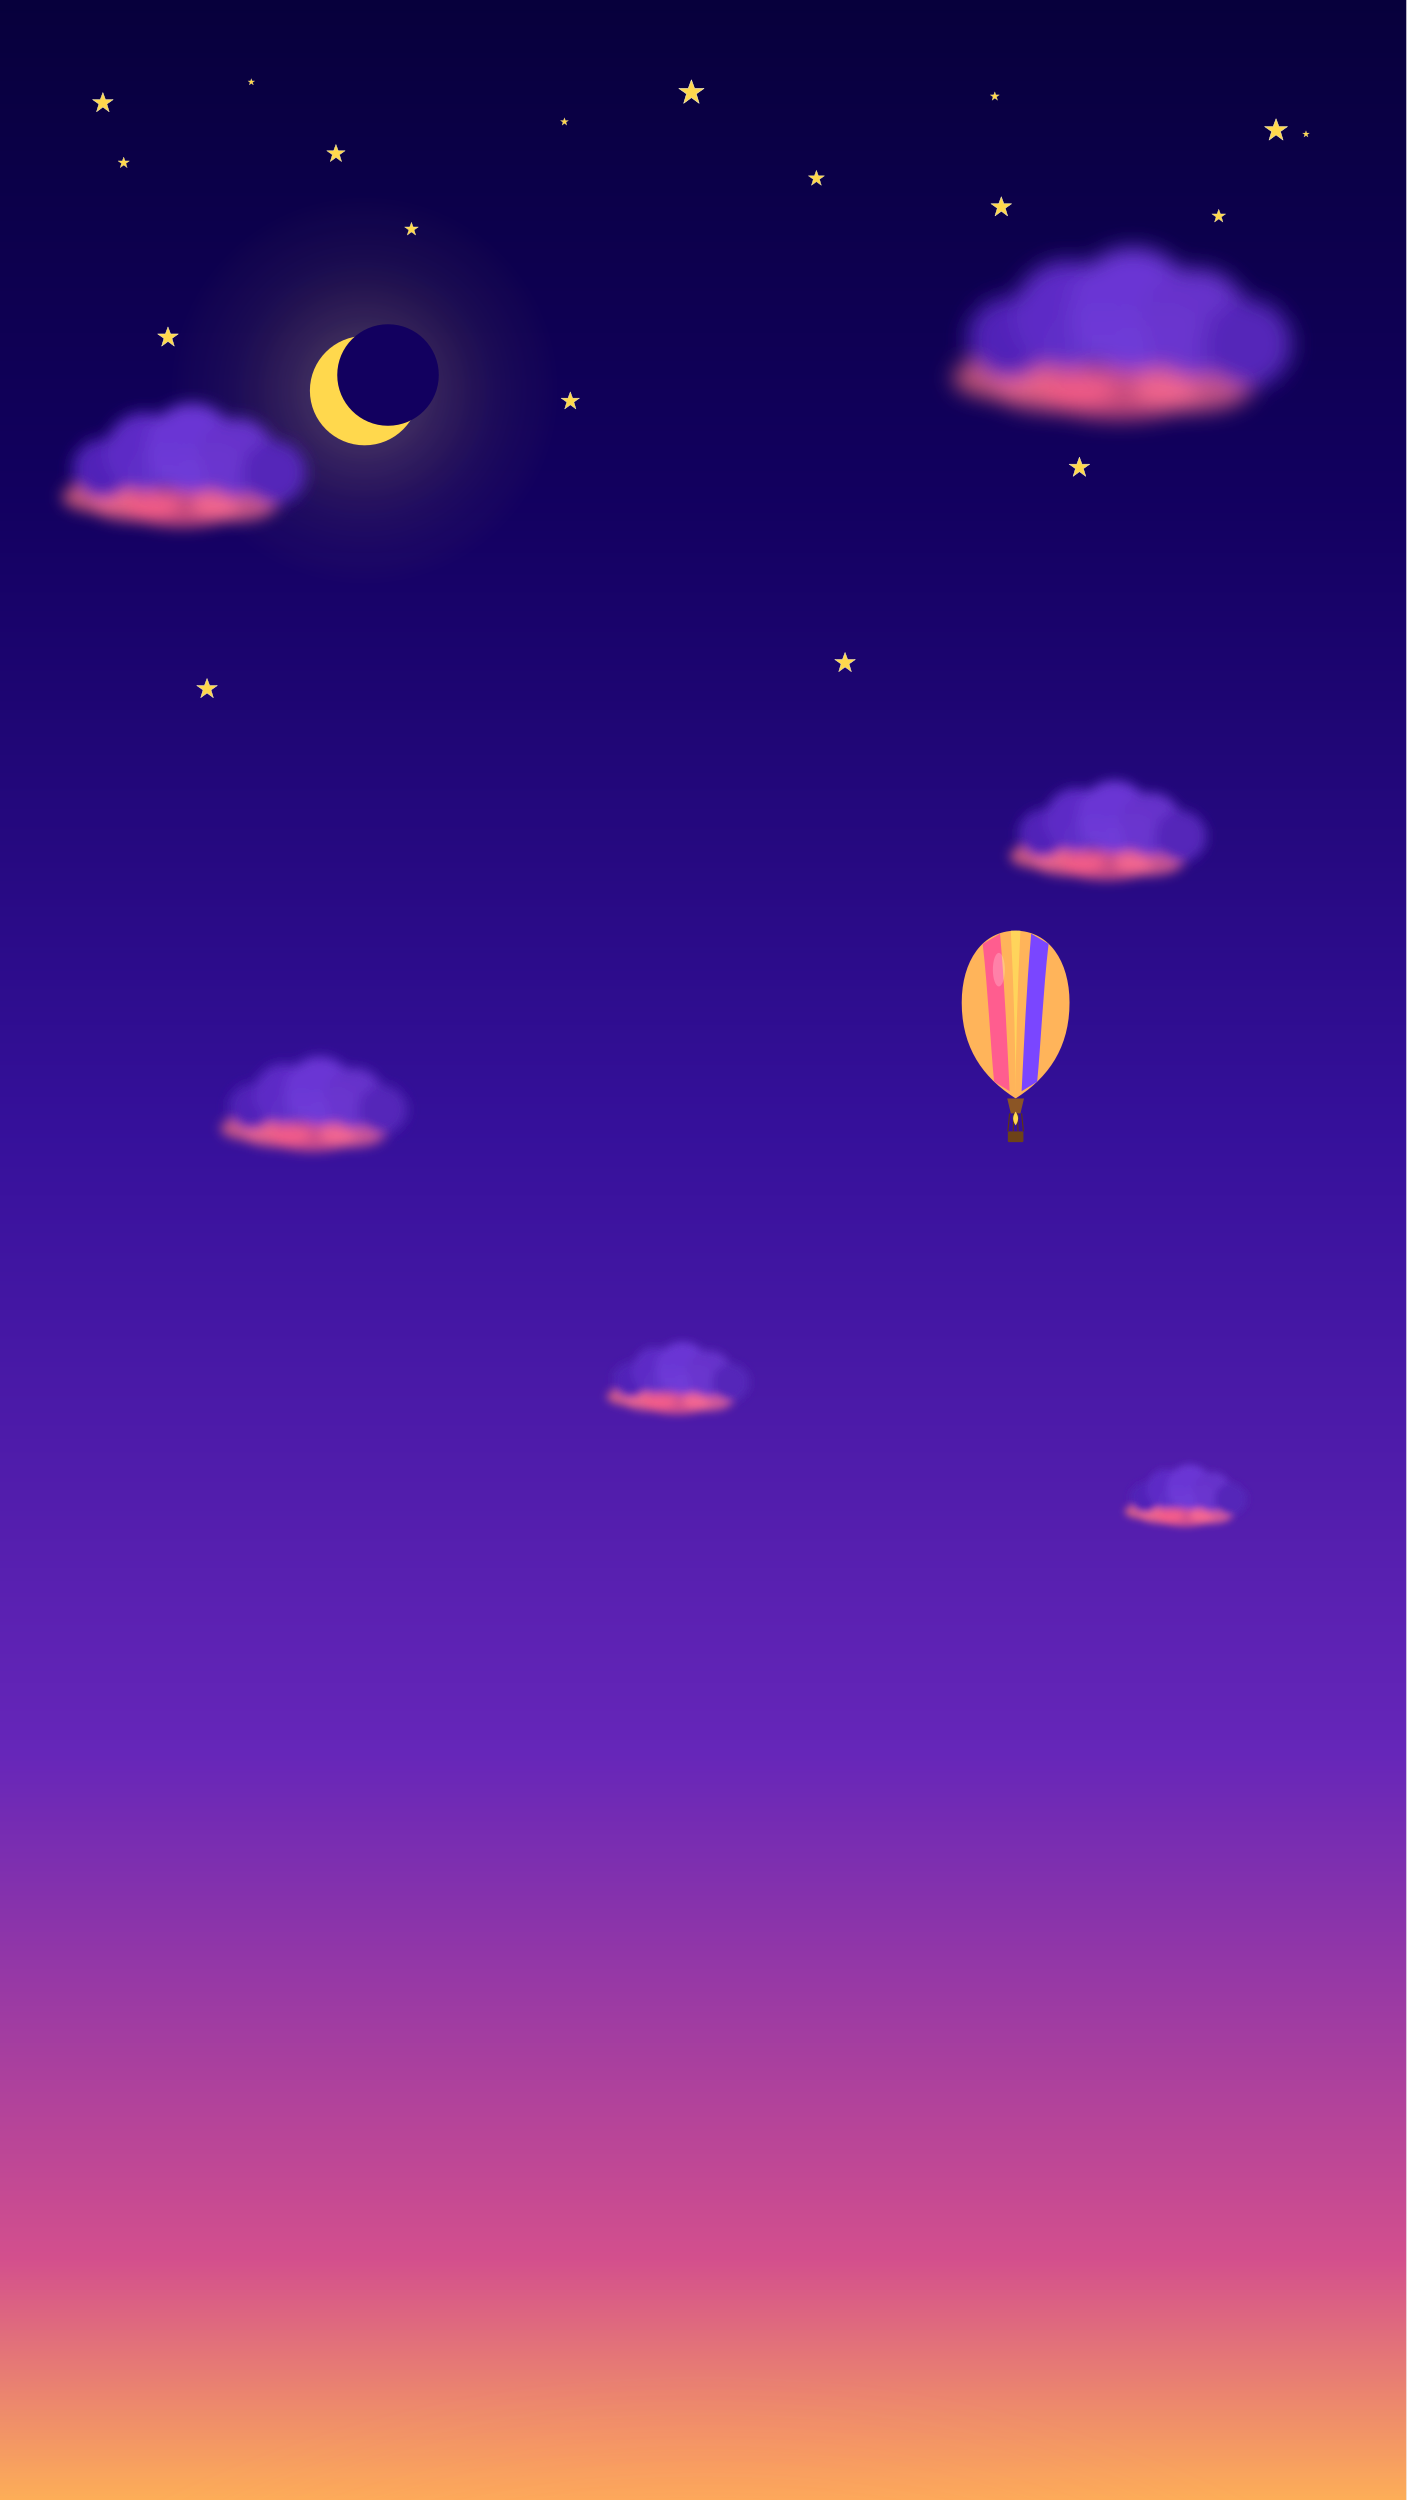
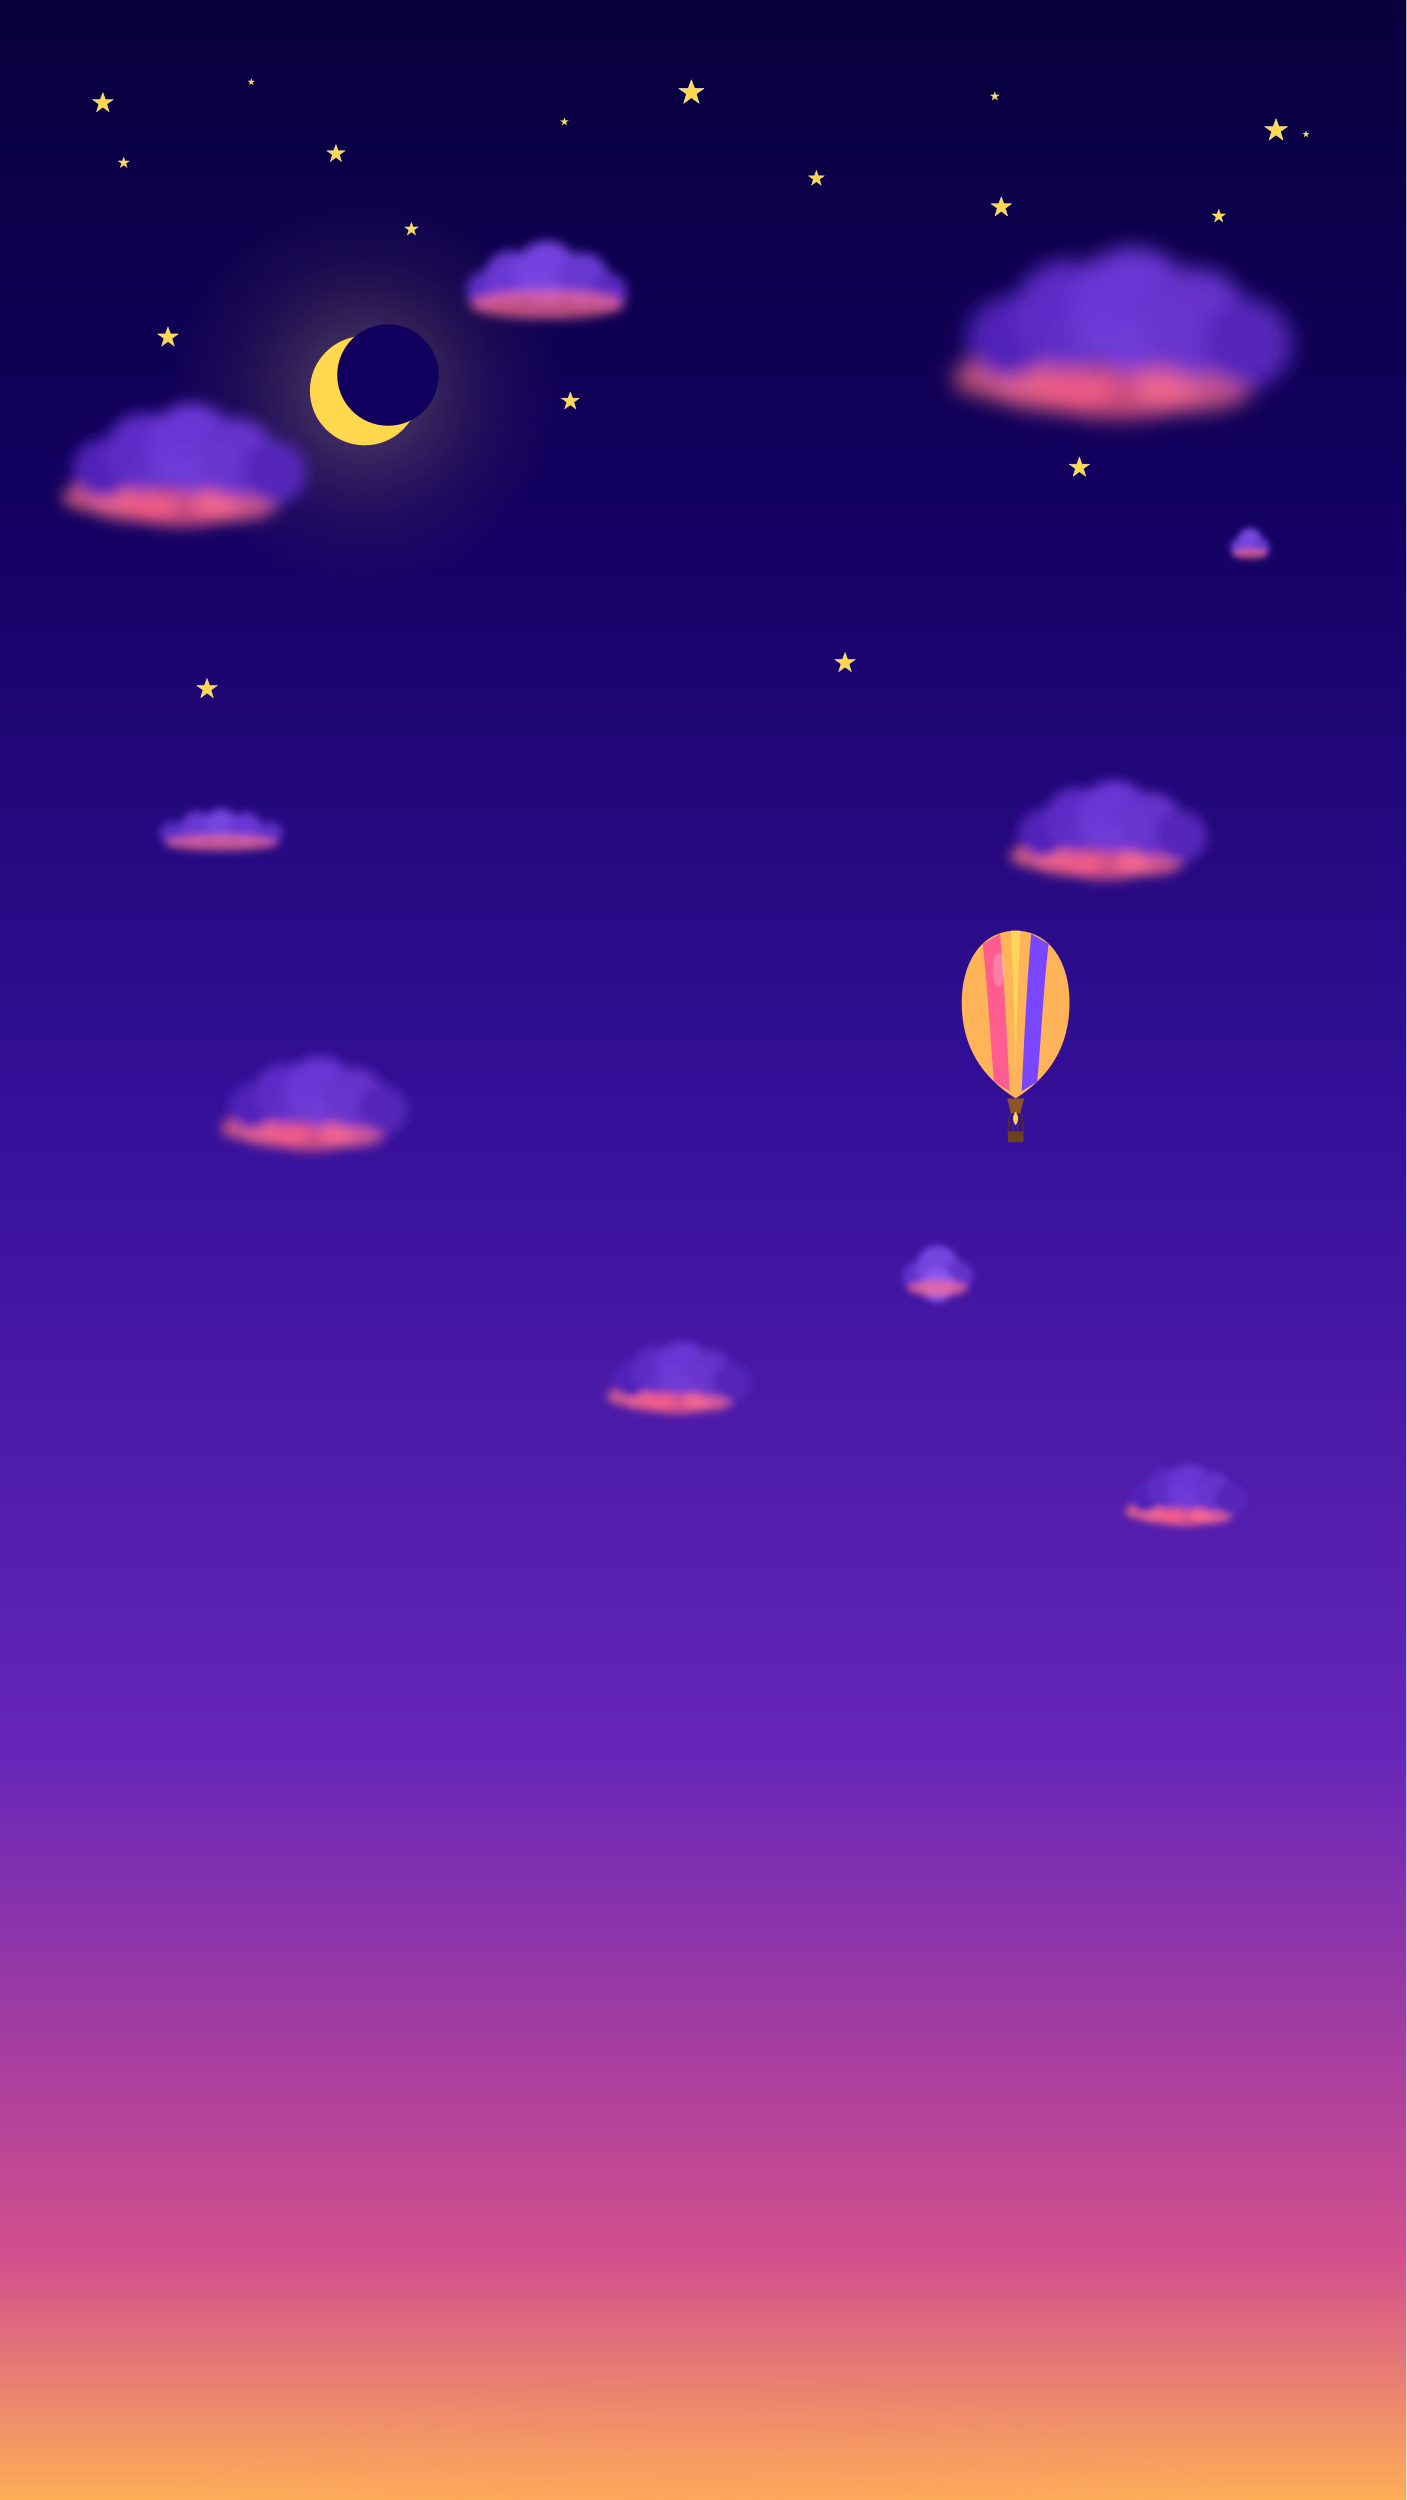
<svg xmlns="http://www.w3.org/2000/svg" viewBox="0 0 1080 1920" preserveAspectRatio="xMidYMid slice" id="scene">
  <defs>
    <linearGradient id="basketGradient" x1="0%" y1="0%" x2="0%" y2="100%">
      <stop offset="0%" stop-color="#9a6428" />
      <stop offset="100%" stop-color="#5a3312" />
    </linearGradient>
    <linearGradient id="cloudGradient" x1="0%" y1="0%" x2="100%" y2="100%">
      <stop offset="0%" stop-color="#8A4DFF" />
      <stop offset="35%" stop-color="#B05CFF" />
      <stop offset="65%" stop-color="#E46AA4" />
      <stop offset="100%" stop-color="#FF8C6B" />
    </linearGradient>
    <filter id="cloudBlur" x="-50%" y="-50%" width="200%" height="200%">
      <feGaussianBlur stdDeviation="8" />
    </filter>
    <linearGradient id="skyGradient" x1="0%" y1="0%" x2="0%" y2="100%">
      <stop offset="0%" stop-color="#07003b" />
      <stop offset="20%" stop-color="#12005f" />
      <stop offset="45%" stop-color="#35109a" />
      <stop offset="70%" stop-color="#6626b9" />
      <stop offset="90%" stop-color="#d34f8d" />
      <stop offset="100%" stop-color="#ffb255" />
    </linearGradient>
    <radialGradient id="sunGlow" cx="50%" cy="100%" r="60%">
      <stop offset="0%" stop-color="#ffe58a" stop-opacity="1" />
      <stop offset="18%" stop-color="#ffca63" stop-opacity=".85" />
      <stop offset="40%" stop-color="#ff9a52" stop-opacity=".45" />
      <stop offset="70%" stop-color="#ff6d7a" stop-opacity=".18" />
      <stop offset="100%" stop-color="#ff6d7a" stop-opacity="0" />
    </radialGradient>
    <symbol id="starShape" viewBox="0 0 100 100">
      <path d="M50 6 L61 36 L94 36 L67 55 L77 88 L50 68 L23 88 L33 55 L6 36 L39 36 Z" fill="#FFD84D" stroke="#FFF8C4" stroke-width="2" stroke-linejoin="round" />
    </symbol>
    <radialGradient id="moonHalo">
      <stop offset="0%" stop-color="#FFF9C4" stop-opacity=".22" />
      <stop offset="55%" stop-color="#FFD54F" stop-opacity=".08" />
      <stop offset="100%" stop-color="#FFD54F" stop-opacity="0" />
    </radialGradient>
    <filter id="starGlow" x="-100%" y="-100%" width="300%" height="300%">
      <feGaussianBlur stdDeviation="2.5" result="blur" />
      <feMerge>
        <feMergeNode in="blur" />
        <feMergeNode in="SourceGraphic" />
      </feMerge>
    </filter>
  </defs>
  <rect id="sky" x="0" y="0" width="1080" height="1920" fill="url(#skyGradient)" />
  <g id="stars">
    <use href="#starShape" x="90" y="120" width="10" height="10" />
    <use href="#starShape" x="190" y="60" width="6" height="6" />
    <use href="#starShape" x="310" y="170" width="12" height="12" />
    <use href="#starShape" x="430" y="90" width="7" height="7" />
    <use href="#starShape" x="620" y="130" width="14" height="14" />
    <use href="#starShape" x="760" y="70" width="8" height="8" />
    <use href="#starShape" x="930" y="160" width="12" height="12" />
    <use href="#starShape" x="1000" y="100" width="6" height="6" />
    <use href="#starShape" x="70" y="70" width="18" height="18" />
    <use href="#starShape" x="250" y="110" width="16" height="16" />
    <use href="#starShape" x="520" y="60" width="22" height="22" />
    <use href="#starShape" x="760" y="150" width="18" height="18" />
    <use href="#starShape" x="970" y="90" width="20" height="20" />
    <use href="#starShape" x="120" y="250" width="18" height="18" />
    <use href="#starShape" x="430" y="300" width="16" height="16" />
    <use href="#starShape" x="820" y="350" width="18" height="18" />
    <use href="#starShape" x="150" y="520" width="18" height="18" />
    <use href="#starShape" x="640" y="500" width="18" height="18" />
    <use href="#starShape" x="880" y="620" width="16" height="16" />
  </g>
  <g id="moonLayer">
    <circle cx="280" cy="300" r="150" fill="url(#moonHalo)" opacity=".9" />
    <circle cx="280" cy="300" r="100" fill="url(#moonHalo)" opacity=".5" />
    <circle cx="280" cy="300" r="42" fill="#FFD84D" />
    <circle cx="298" cy="288" r="39" fill="#12005f" />
  </g>
  <ellipse id="horizonGlow" cx="540" cy="1920" rx="650" ry="500" fill="url(#sunGlow)" />
  <g id="starLayer">

</g>
  <g id="cloudLayer">
    <g transform="translate(860 260)" filter="url(#cloudBlur)">
      <ellipse cx="-90" cy="30" rx="38" ry="16" fill="#ff6f7e" opacity=".75" />
      <ellipse cx="-50" cy="38" rx="48" ry="18" fill="#ff6b8a" opacity=".75" />
      <ellipse cx="0" cy="42" rx="60" ry="20" fill="#ff5f86" opacity=".75" />
      <ellipse cx="55" cy="38" rx="46" ry="18" fill="#ff6d91" opacity=".75" />
      <circle cx="-85" cy="0" r="32" fill="#5123b8" />
      <circle cx="-40" cy="-18" r="42" fill="#5d2cc6" />
      <circle cx="10" cy="-22" r="48" fill="#6a36d4" />
      <circle cx="58" cy="-12" r="42" fill="#6632cb" />
      <circle cx="98" cy="4" r="34" fill="#5526b9" />
      <ellipse cx="-15" cy="8" rx="34" ry="26" fill="#8f58f2" opacity=".10" filter="url(#cloudBlur)" />
      <ellipse cx="35" cy="-2" rx="28" ry="22" fill="#a86bff" opacity=".08" filter="url(#cloudBlur)" />
    </g>
    <g transform="translate(140 360) scale(.72)" filter="url(#cloudBlur)">
      <ellipse cx="-90" cy="30" rx="38" ry="16" fill="#ff6f7e" opacity=".75" />
      <ellipse cx="-50" cy="38" rx="48" ry="18" fill="#ff6b8a" opacity=".75" />
      <ellipse cx="0" cy="42" rx="60" ry="20" fill="#ff5f86" opacity=".75" />
      <ellipse cx="55" cy="38" rx="46" ry="18" fill="#ff6d91" opacity=".75" />
      <circle cx="-85" cy="0" r="32" fill="#5123b8" />
      <circle cx="-40" cy="-18" r="42" fill="#5d2cc6" />
      <circle cx="10" cy="-22" r="48" fill="#6a36d4" />
      <circle cx="58" cy="-12" r="42" fill="#6632cb" />
      <circle cx="98" cy="4" r="34" fill="#5526b9" />
      <ellipse cx="-15" cy="8" rx="34" ry="26" fill="#8f58f2" opacity=".10" filter="url(#cloudBlur)" />
      <ellipse cx="35" cy="-2" rx="28" ry="22" fill="#a86bff" opacity=".08" filter="url(#cloudBlur)" />
    </g>
    <g transform="translate(240 850) scale(.55)" filter="url(#cloudBlur)">
      <ellipse cx="-90" cy="30" rx="38" ry="16" fill="#ff6f7e" opacity=".75" />
      <ellipse cx="-50" cy="38" rx="48" ry="18" fill="#ff6b8a" opacity=".75" />
      <ellipse cx="0" cy="42" rx="60" ry="20" fill="#ff5f86" opacity=".75" />
      <ellipse cx="55" cy="38" rx="46" ry="18" fill="#ff6d91" opacity=".75" />
      <circle cx="-85" cy="0" r="32" fill="#5123b8" />
      <circle cx="-40" cy="-18" r="42" fill="#5d2cc6" />
      <circle cx="10" cy="-22" r="48" fill="#6a36d4" />
      <circle cx="58" cy="-12" r="42" fill="#6632cb" />
      <circle cx="98" cy="4" r="34" fill="#5526b9" />
      <ellipse cx="-15" cy="8" rx="34" ry="26" fill="#8f58f2" opacity=".10" filter="url(#cloudBlur)" />
      <ellipse cx="35" cy="-2" rx="28" ry="22" fill="#a86bff" opacity=".08" filter="url(#cloudBlur)" />
    </g>
    <g transform="translate(850 640) scale(.58)" filter="url(#cloudBlur)">
      <ellipse cx="-90" cy="30" rx="38" ry="16" fill="#ff6f7e" opacity=".75" />
      <ellipse cx="-50" cy="38" rx="48" ry="18" fill="#ff6b8a" opacity=".75" />
      <ellipse cx="0" cy="42" rx="60" ry="20" fill="#ff5f86" opacity=".75" />
      <ellipse cx="55" cy="38" rx="46" ry="18" fill="#ff6d91" opacity=".75" />
      <circle cx="-85" cy="0" r="32" fill="#5123b8" />
      <circle cx="-40" cy="-18" r="42" fill="#5d2cc6" />
      <circle cx="10" cy="-22" r="48" fill="#6a36d4" />
      <circle cx="58" cy="-12" r="42" fill="#6632cb" />
      <circle cx="98" cy="4" r="34" fill="#5526b9" />
      <ellipse cx="-15" cy="8" rx="34" ry="26" fill="#8f58f2" opacity=".10" filter="url(#cloudBlur)" />
      <ellipse cx="35" cy="-2" rx="28" ry="22" fill="#a86bff" opacity=".08" filter="url(#cloudBlur)" />
    </g>
    <g transform="translate(520 1060) scale(.42)" filter="url(#cloudBlur)">
      <ellipse cx="-90" cy="30" rx="38" ry="16" fill="#ff6f7e" opacity=".75" />
      <ellipse cx="-50" cy="38" rx="48" ry="18" fill="#ff6b8a" opacity=".75" />
      <ellipse cx="0" cy="42" rx="60" ry="20" fill="#ff5f86" opacity=".75" />
      <ellipse cx="55" cy="38" rx="46" ry="18" fill="#ff6d91" opacity=".75" />
      <circle cx="-85" cy="0" r="32" fill="#5123b8" />
      <circle cx="-40" cy="-18" r="42" fill="#5d2cc6" />
      <circle cx="10" cy="-22" r="48" fill="#6a36d4" />
      <circle cx="58" cy="-12" r="42" fill="#6632cb" />
      <circle cx="98" cy="4" r="34" fill="#5526b9" />
      <ellipse cx="-15" cy="8" rx="34" ry="26" fill="#8f58f2" opacity=".10" filter="url(#cloudBlur)" />
      <ellipse cx="35" cy="-2" rx="28" ry="22" fill="#a86bff" opacity=".08" filter="url(#cloudBlur)" />
    </g>
    <g transform="translate(910 1150) scale(.36)" filter="url(#cloudBlur)">
      <ellipse cx="-90" cy="30" rx="38" ry="16" fill="#ff6f7e" opacity=".75" />
      <ellipse cx="-50" cy="38" rx="48" ry="18" fill="#ff6b8a" opacity=".75" />
      <ellipse cx="0" cy="42" rx="60" ry="20" fill="#ff5f86" opacity=".75" />
      <ellipse cx="55" cy="38" rx="46" ry="18" fill="#ff6d91" opacity=".75" />
      <circle cx="-85" cy="0" r="32" fill="#5123b8" />
      <circle cx="-40" cy="-18" r="42" fill="#5d2cc6" />
      <circle cx="10" cy="-22" r="48" fill="#6a36d4" />
      <circle cx="58" cy="-12" r="42" fill="#6632cb" />
      <circle cx="98" cy="4" r="34" fill="#5526b9" />
      <ellipse cx="-15" cy="8" rx="34" ry="26" fill="#8f58f2" opacity=".10" filter="url(#cloudBlur)" />
      <ellipse cx="35" cy="-2" rx="28" ry="22" fill="#a86bff" opacity=".08" filter="url(#cloudBlur)" />
    </g>
+     <g transform="translate(420 220) scale(.50)" filter="url(#cloudBlur)">
+       <circle cx="-95" cy="5" r="28" fill="#5b2ec5" />
+       <circle cx="-55" cy="-15" r="40" fill="#6a38d4" />
+       <circle cx="0" cy="-22" r="48" fill="#7442df" />
+       <circle cx="55" cy="-12" r="40" fill="#6837d1" />
+       <circle cx="95" cy="8" r="28" fill="#5a2cc1" />
+       <ellipse cx="0" cy="28" rx="118" ry="22" fill="#ff6c90" opacity=".72" />
+       <ellipse cx="-10" cy="5" rx="38" ry="24" fill="#9b69ff" opacity=".10" filter="url(#cloudBlur)" />
+     </g>
+     <g transform="translate(720 980) scale(.38)" filter="url(#cloudBlur)">
+       <circle cx="-40" cy="0" r="30" fill="#6133cb" />
+       <circle cx="0" cy="-20" r="42" fill="#7444df" />
+       <circle cx="42" cy="0" r="30" fill="#6333ca" />
+       <circle cx="0" cy="18" r="34" fill="#8656f2" />
+       <ellipse cx="0" cy="25" rx="60" ry="16" fill="#ff6c8b" opacity=".70" />
+     </g>
+     <g transform="translate(170 640) scale(.42)" filter="url(#cloudBlur)">
+       <circle cx="-90" cy="0" r="22" fill="#5b2ec5" />
+       <circle cx="-45" cy="-12" r="28" fill="#6a38d4" />
+       <circle cx="0" cy="-15" r="30" fill="#7444df" />
+       <circle cx="45" cy="-10" r="28" fill="#6a38d4" />
+       <circle cx="90" cy="0" r="22" fill="#5b2ec5" />
+       <ellipse cx="0" cy="18" rx="102" ry="14" fill="#ff7198" opacity=".72" />
+     </g>
+     <g transform="translate(960 420) scale(.30)" filter="url(#cloudBlur)">
+       <circle cx="-28" cy="0" r="22" fill="#6738d1" />
+       <circle cx="0" cy="-18" r="30" fill="#7646df" />
+       <circle cx="28" cy="0" r="22" fill="#6738d1" />
+       <ellipse cx="0" cy="18" rx="46" ry="12" fill="#ff6f92" opacity=".70" />
+     </g>
  </g>
  <g id="balloon1" transform="translate(780 770) scale(.46)">
    <path d="     M0 -120     C55 -120 90 -70 90 0     C90 75 55 125 0 160     C-55 125 -90 75 -90 0     C-90 -70 -55 -120 0 -120 Z" fill="#ffb45a" />
    <path d="M-55 -98 C-46 -20 -42 70 -36 132 L-10 148 C-14 70 -18 -25 -26 -115 Z" fill="#ff5d8f" />
    <path d="M-8 -120 C-3 -20 0 80 0 160 C0 80 3 -20 8 -120 Z" fill="#ffd45b" />
    <path d="M26 -115 C18 -25 14 70 10 148 L36 132 C42 70 46 -20 55 -98 Z" fill="#7a46ff" />
    <ellipse cx="-28" cy="-55" rx="10" ry="28" fill="white" opacity=".22" />
    <path d="     M-14 160     L14 160     L8 185     L-8 185     Z" fill="#8b5525" />
    <line x1="-10" y1="185" x2="-13" y2="215" stroke="#5d3412" stroke-width="2" />
    <line x1="10" y1="185" x2="13" y2="215" stroke="#5d3412" stroke-width="2" />
    <line x1="-3" y1="185" x2="-4" y2="215" stroke="#5d3412" stroke-width="2" />
    <line x1="3" y1="185" x2="4" y2="215" stroke="#5d3412" stroke-width="2" />
    <rect x="-13" y="215" width="26" height="18" rx="2" fill="#6d4218" />
    <rect x="-5" y="188" width="10" height="7" fill="#444" />
    <path d="     M0 205     C-6 196 -5 190 0 182     C5 190 6 196 0 205     Z" fill="#ffd84d">
      <animate attributeName="d" dur=".45s" repeatCount="indefinite" values=" M0 205 C-6 196 -5 190 0 182 C5 190 6 196 0 205 Z; M0 205 C-4 198 -3 191 0 178 C3 191 4 198 0 205 Z; M0 205 C-6 196 -5 190 0 182 C5 190 6 196 0 205 Z" />
    </path>
  </g>
  <g id="birdLayer">

</g>
  <g id="treeLayer">

</g>
  <g id="schoolLayer">

</g>
  <g id="studentLayer">

</g>
  <g id="grassLayer">

</g>
  <g id="flowerLayer">

</g>
  <g id="fireflyLayer">

</g>
  <g id="effectLayer">

</g>
</svg>
